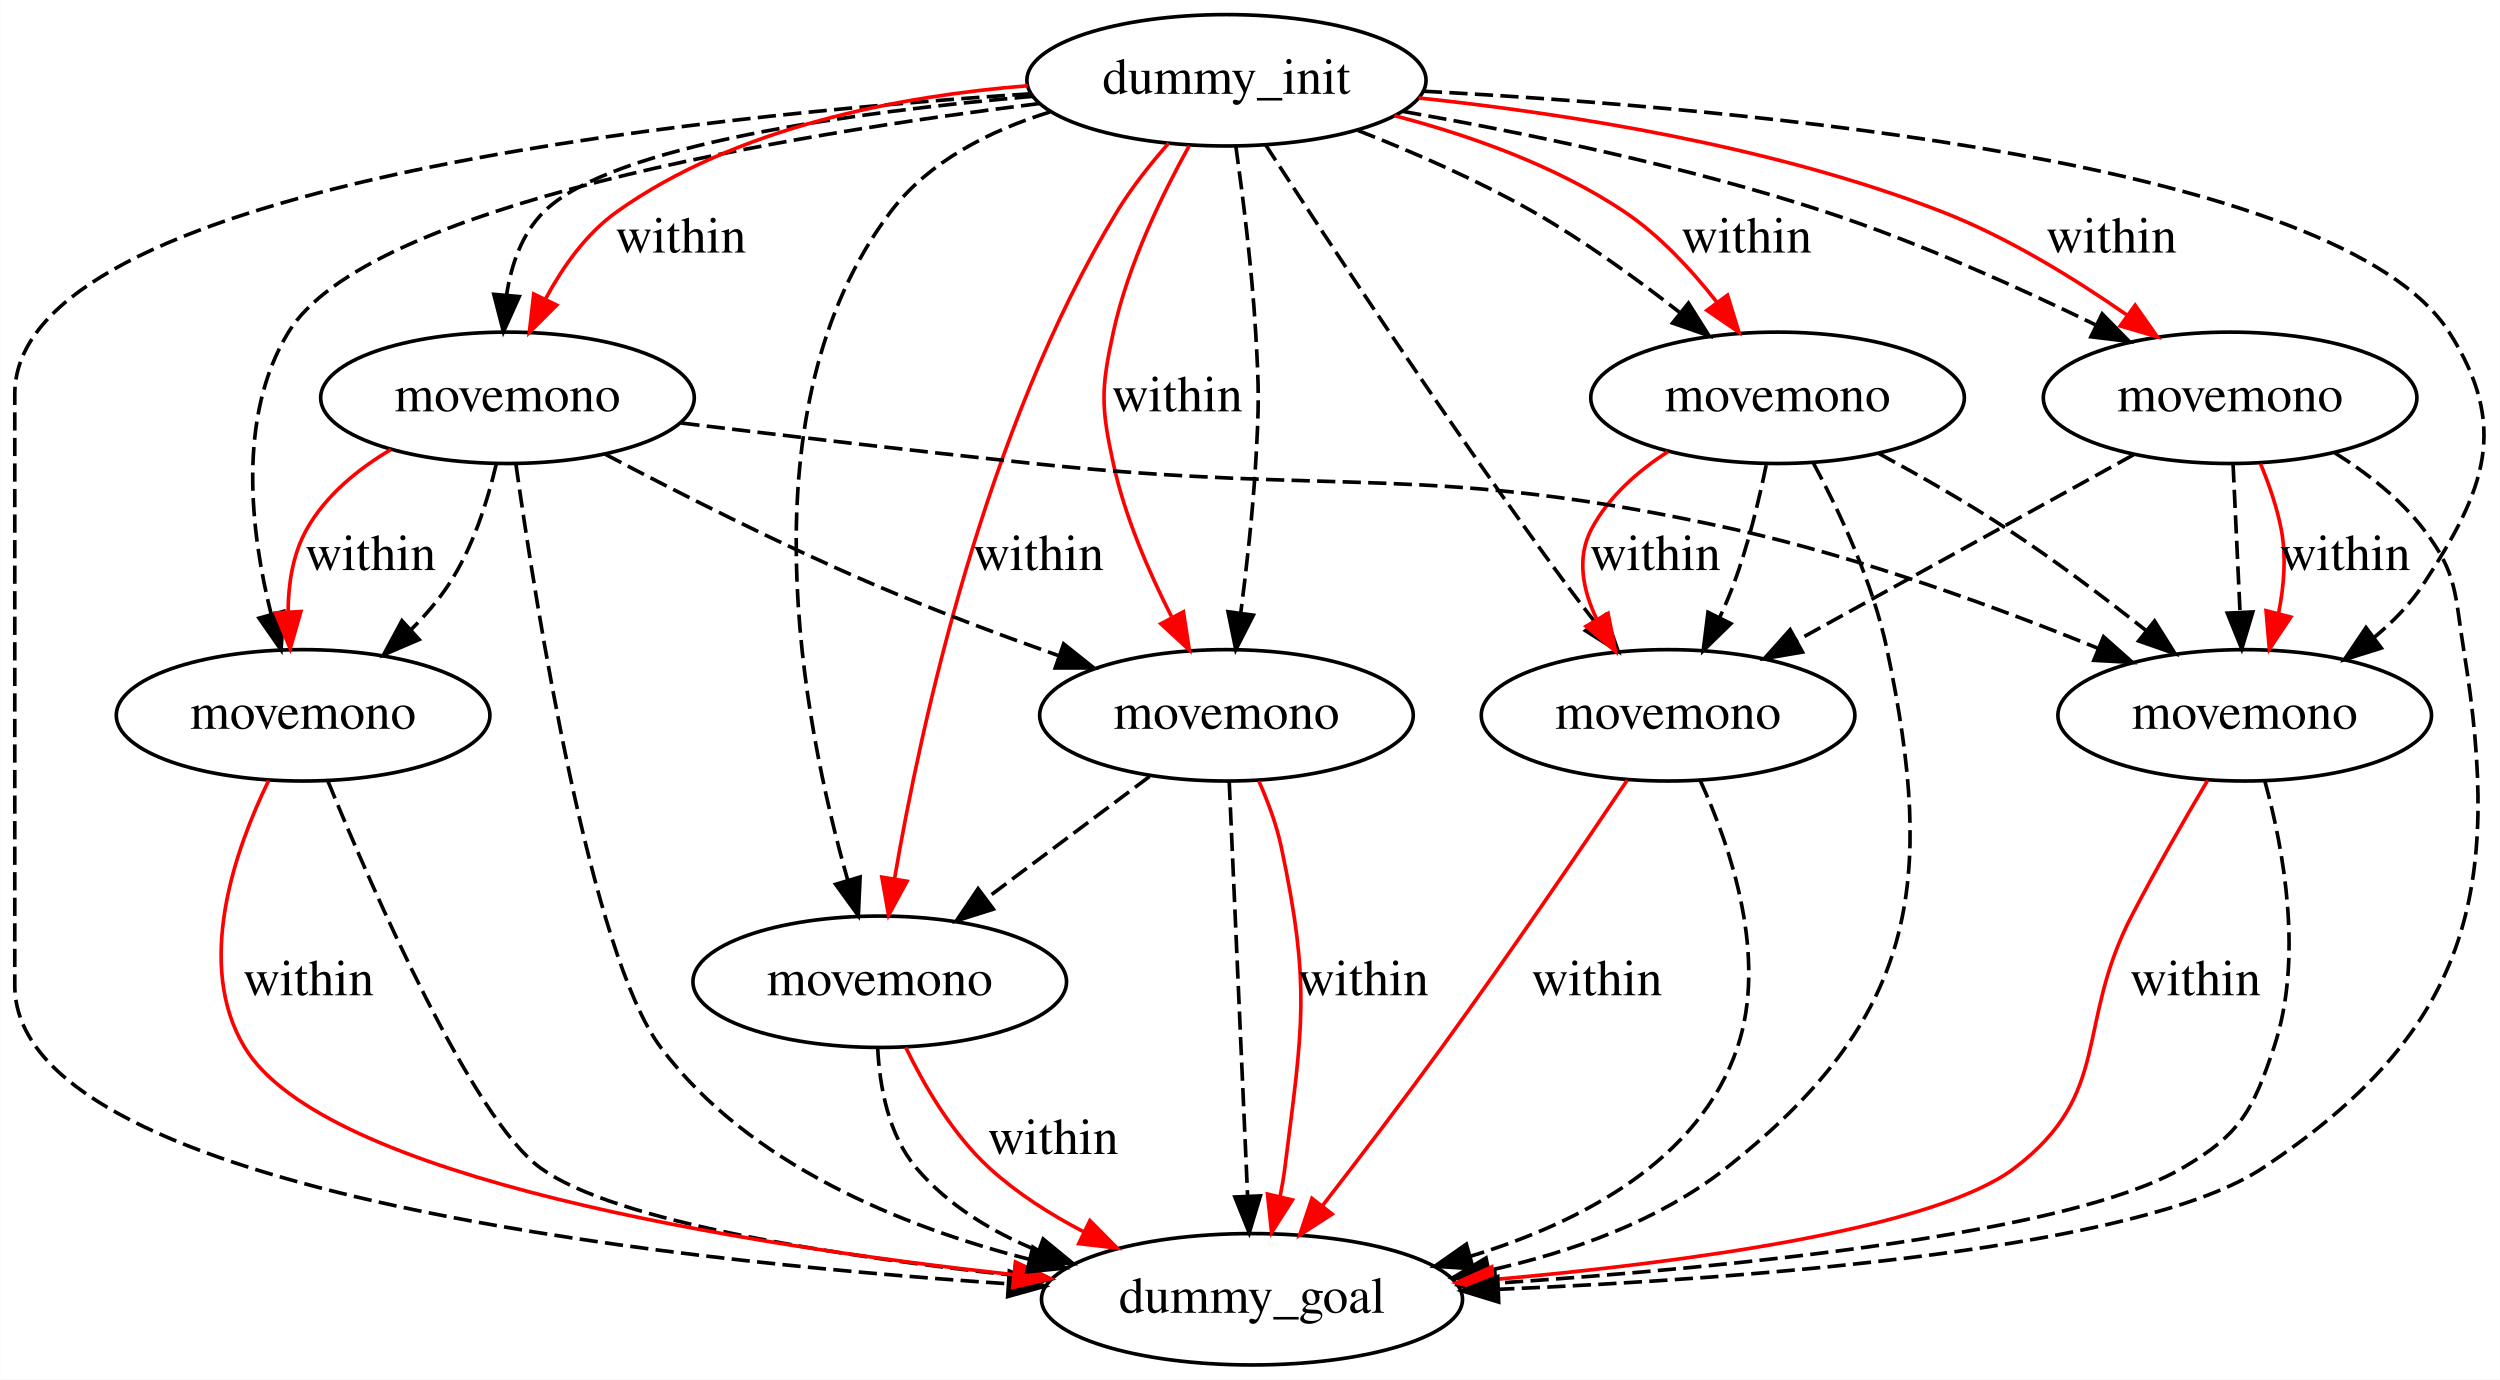
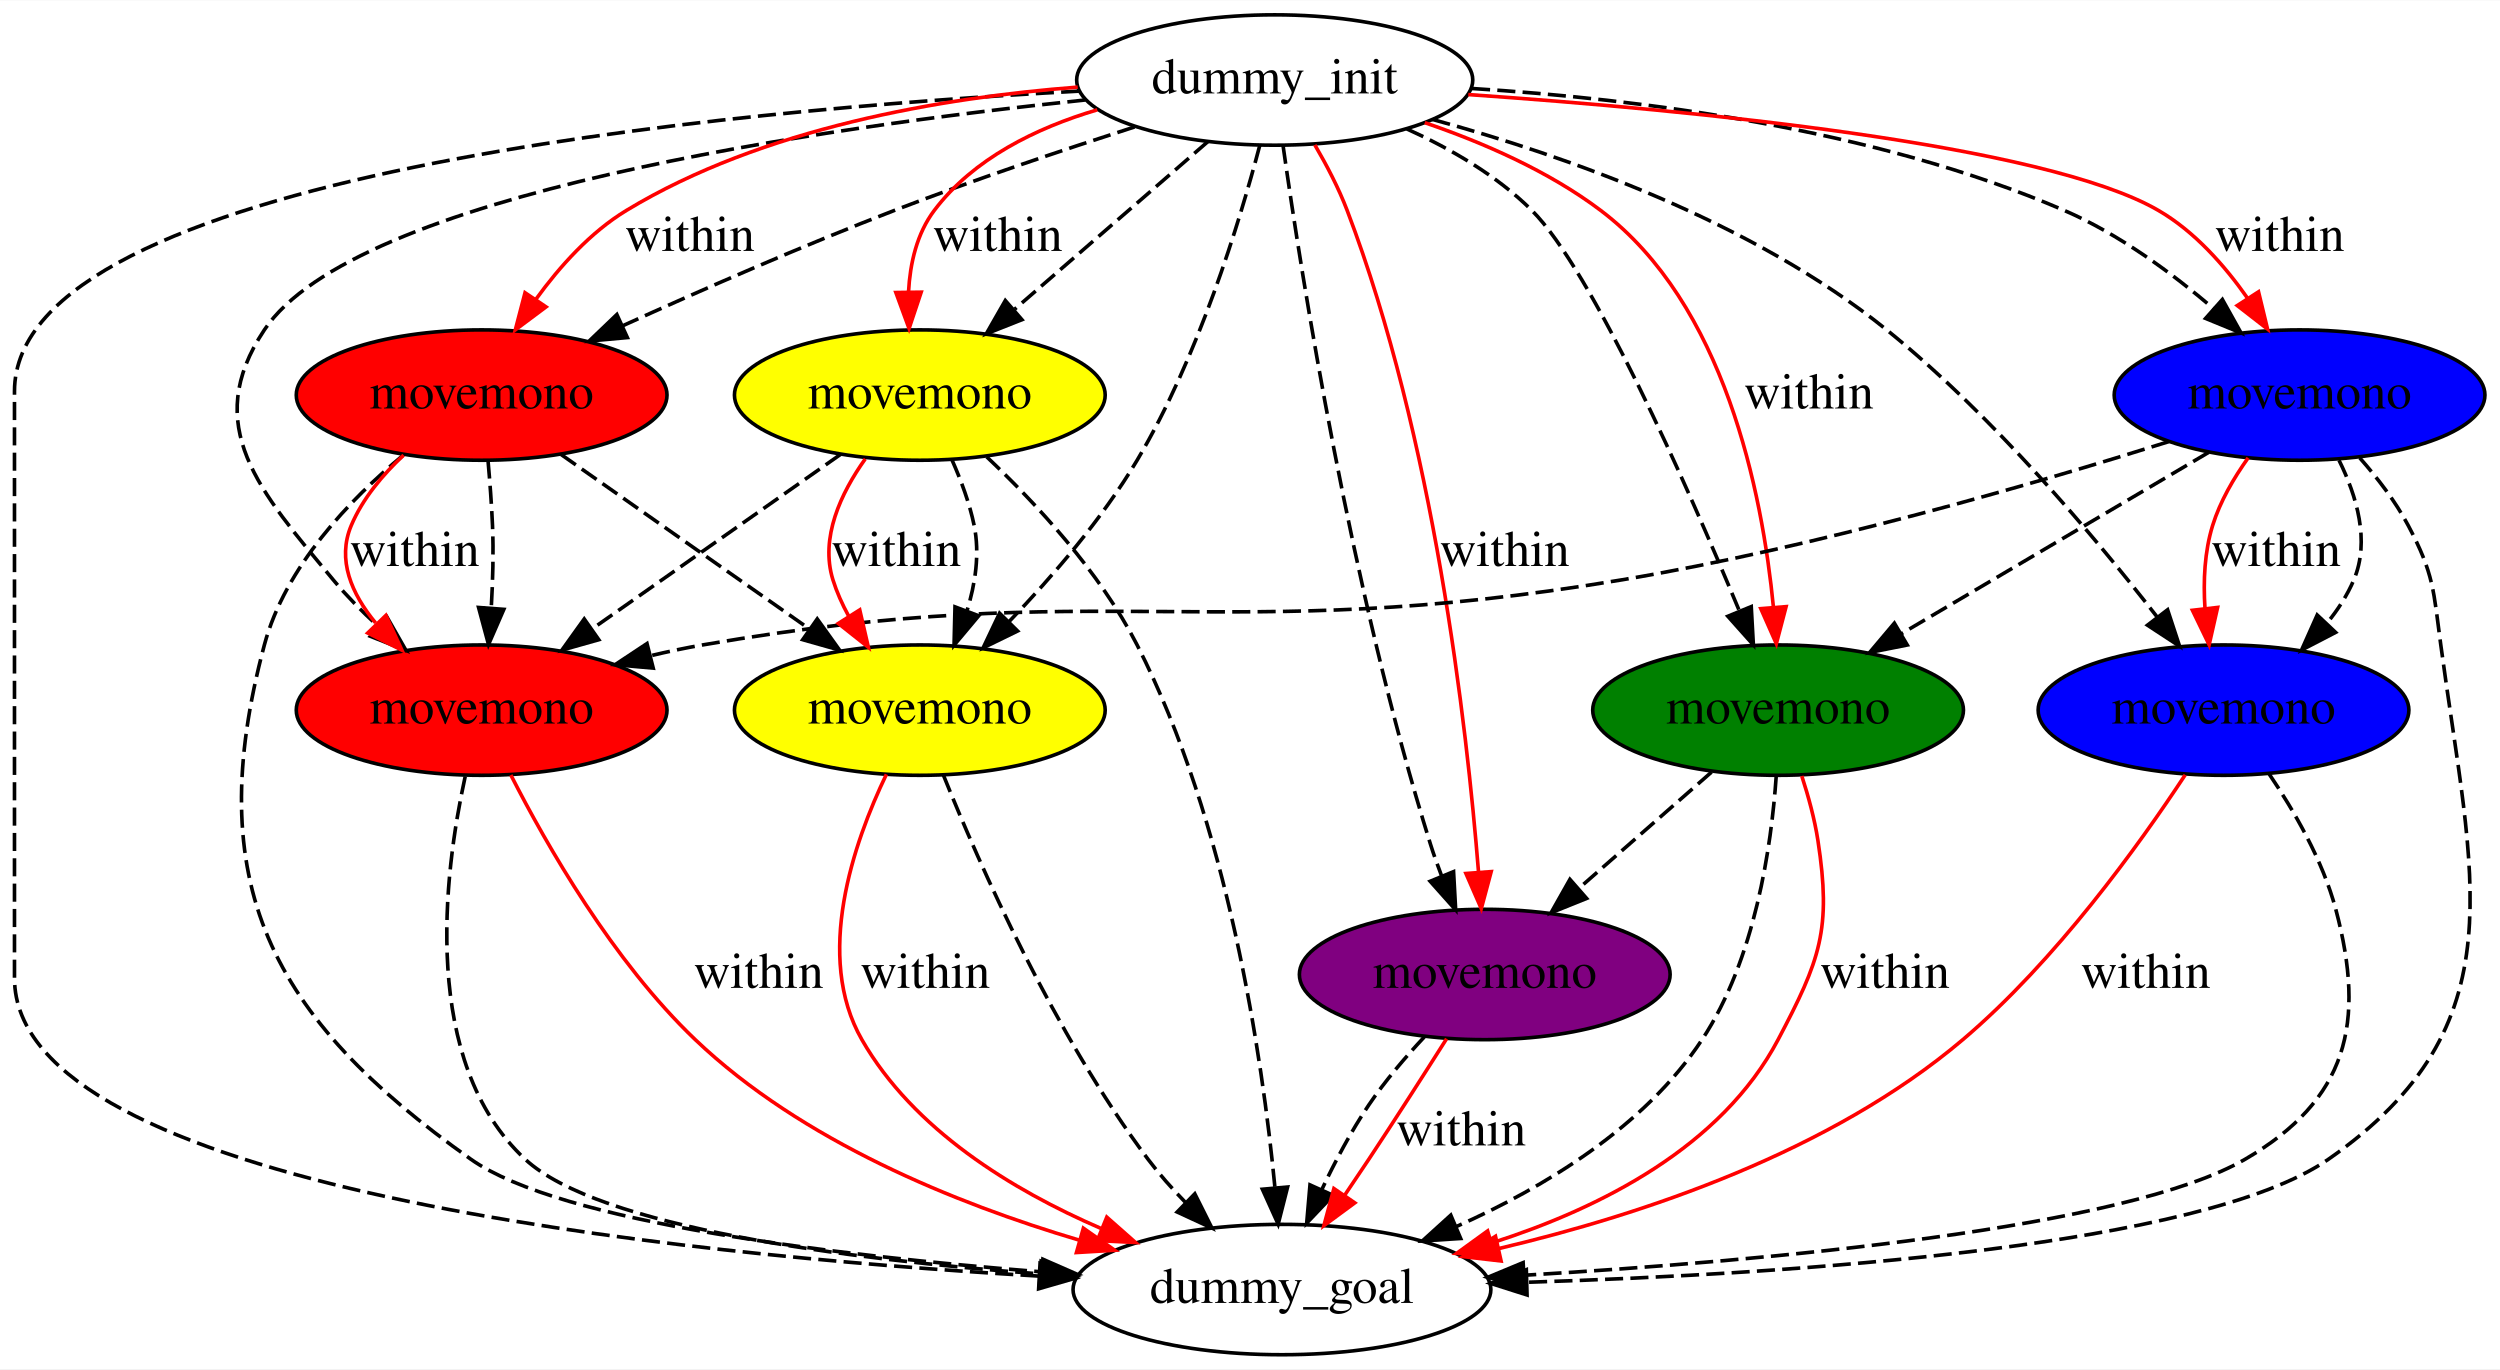
- <svg xmlns="http://www.w3.org/2000/svg" width="685pt" height="378pt" viewBox="0.00 0.00 684.90 378.00">
+ <svg xmlns="http://www.w3.org/2000/svg" width="690pt" height="378pt" viewBox="0.00 0.00 690.35 378.00">
  <g id="graph0" class="graph" transform="scale(1 1) rotate(0) translate(4 374)">
-     <polygon fill="white" stroke="transparent" points="-4,4 -4,-374 680.9,-374 680.9,4 -4,4" />
+     <polygon fill="white" stroke="transparent" points="-4,4 -4,-374 686.35,-374 686.35,4 -4,4" />
    <g id="node1" class="node">
-       <ellipse fill="none" stroke="black" cx="332" cy="-352" rx="54.69" ry="18" />
-       <text text-anchor="middle" x="332" y="-348.3" font-family="Times,serif" font-size="14.00">dummy_init</text>
+       <ellipse fill="white" stroke="black" cx="348" cy="-352" rx="54.69" ry="18" />
+       <text text-anchor="middle" x="348" y="-348.3" font-family="Times,serif" font-size="14.00">dummy_init</text>
    </g>
    <g id="node2" class="node">
-       <ellipse fill="none" stroke="black" cx="339" cy="-18" rx="57.69" ry="18" />
-       <text text-anchor="middle" x="339" y="-14.3" font-family="Times,serif" font-size="14.00">dummy_goal</text>
+       <ellipse fill="white" stroke="black" cx="350" cy="-18" rx="57.69" ry="18" />
+       <text text-anchor="middle" x="350" y="-14.3" font-family="Times,serif" font-size="14.00">dummy_goal</text>
+     </g>
+     <g id="edge5" class="edge">
+       <path fill="none" stroke="black" stroke-dasharray="5,2" d="M294.01,-348.93C196.26,-343.71 0,-325.78 0,-266 0,-266 0,-266 0,-104 0,-46.42 181.15,-27.69 282.81,-21.72" />
+       <polygon fill="black" stroke="black" points="283.2,-25.2 292.99,-21.15 282.81,-18.21 283.2,-25.2" />
+     </g>
+     <g id="node3" class="node">
+       <ellipse fill="yellow" stroke="black" cx="250" cy="-178" rx="51.19" ry="18" />
+       <text text-anchor="middle" x="250" y="-174.3" font-family="Times,serif" font-size="14.00">movemono</text>
+     </g>
+     <g id="edge16" class="edge">
+       <path fill="none" stroke="black" stroke-dasharray="5,2" d="M343.87,-333.93C338.25,-312.6 326.9,-275.42 310,-247 300.33,-230.75 286.54,-214.79 274.61,-202.41" />
+       <polygon fill="black" stroke="black" points="277,-199.85 267.48,-195.2 272.02,-204.77 277,-199.85" />
+     </g>
+     <g id="node4" class="node">
+       <ellipse fill="purple" stroke="black" cx="406" cy="-105" rx="51.19" ry="18" />
+       <text text-anchor="middle" x="406" y="-101.3" font-family="Times,serif" font-size="14.00">movemono</text>
+     </g>
+     <g id="edge22" class="edge">
+       <path fill="none" stroke="black" stroke-dasharray="5,2" d="M350.31,-333.83C355.44,-297.61 369.09,-210.96 391,-141 391.89,-138.16 392.93,-135.24 394.04,-132.35" />
+       <polygon fill="black" stroke="black" points="397.39,-133.41 397.97,-122.83 390.92,-130.74 397.39,-133.41" />
+     </g>
+     <g id="edge35" class="edge">
+       <path fill="none" stroke="red" d="M359.08,-334.08C362.34,-328.5 365.66,-322.15 368,-316 391.92,-253.23 401.02,-174.04 404.29,-133.17" />
+       <polygon fill="red" stroke="red" points="407.78,-133.41 405.04,-123.17 400.8,-132.89 407.78,-133.41" />
+       <text text-anchor="middle" x="411.5" y="-217.8" font-family="Times,serif" font-size="14.00">within</text>
+     </g>
+     <g id="node5" class="node">
+       <ellipse fill="green" stroke="black" cx="487" cy="-178" rx="51.19" ry="18" />
+       <text text-anchor="middle" x="487" y="-174.3" font-family="Times,serif" font-size="14.00">movemono</text>
+     </g>
+     <g id="edge19" class="edge">
+       <path fill="none" stroke="black" stroke-dasharray="5,2" d="M384.49,-338.49C396.57,-333.02 409.37,-325.61 419,-316 435.6,-299.45 461.65,-240.55 476.22,-205.6" />
+       <polygon fill="black" stroke="black" points="479.59,-206.59 480.18,-196.01 473.12,-203.92 479.59,-206.59" />
+     </g>
+     <g id="edge37" class="edge">
+       <path fill="none" stroke="red" d="M389.43,-340.22C405.61,-334.7 423.68,-326.81 438,-316 472.23,-290.16 482.61,-238.32 485.72,-206.35" />
+       <polygon fill="red" stroke="red" points="489.21,-206.58 486.52,-196.33 482.23,-206.02 489.21,-206.58" />
+       <text text-anchor="middle" x="495.5" y="-261.3" font-family="Times,serif" font-size="14.00">within</text>
+     </g>
+     <g id="node6" class="node">
+       <ellipse fill="red" stroke="black" cx="129" cy="-178" rx="51.19" ry="18" />
+       <text text-anchor="middle" x="129" y="-174.3" font-family="Times,serif" font-size="14.00">movemono</text>
+     </g>
+     <g id="edge12" class="edge">
+       <path fill="none" stroke="black" stroke-dasharray="5,2" d="M295.71,-346.49C222.06,-338.84 93.91,-320.4 69,-283 51.37,-256.53 67.67,-238.47 88,-214 91.66,-209.59 95.92,-205.29 100.28,-201.29" />
+       <polygon fill="black" stroke="black" points="102.87,-203.68 108.12,-194.48 98.28,-198.39 102.87,-203.68" />
+     </g>
+     <g id="node7" class="node">
+       <ellipse fill="red" stroke="black" cx="129" cy="-265" rx="51.19" ry="18" />
+       <text text-anchor="middle" x="129" y="-261.3" font-family="Times,serif" font-size="14.00">movemono</text>
+     </g>
+     <g id="edge14" class="edge">
+       <path fill="none" stroke="black" stroke-dasharray="5,2" d="M309.3,-339.04C289.34,-332.63 264.7,-324.35 243,-316 217.7,-306.26 189.82,-294.06 167.97,-284.15" />
+       <polygon fill="black" stroke="black" points="169.24,-280.88 158.69,-279.92 166.34,-287.25 169.24,-280.88" />
+     </g>
+     <g id="edge28" class="edge">
+       <path fill="none" stroke="red" d="M293.6,-350.04C256.18,-347.16 206.65,-338.8 169,-316 159.06,-309.98 150.56,-300.53 143.99,-291.46" />
+       <polygon fill="red" stroke="red" points="146.79,-289.35 138.3,-283.01 140.98,-293.26 146.79,-289.35" />
+       <text text-anchor="middle" x="186.5" y="-304.8" font-family="Times,serif" font-size="14.00">within</text>
+     </g>
+     <g id="node8" class="node">
+       <ellipse fill="blue" stroke="black" cx="610" cy="-178" rx="51.19" ry="18" />
+       <text text-anchor="middle" x="610" y="-174.3" font-family="Times,serif" font-size="14.00">movemono</text>
+     </g>
+     <g id="edge21" class="edge">
+       <path fill="none" stroke="black" stroke-dasharray="5,2" d="M391.58,-341.11C428.07,-331.15 479.97,-312.9 517,-283 546.24,-259.39 574.21,-226.19 591.69,-203.7" />
+       <polygon fill="black" stroke="black" points="594.56,-205.72 597.87,-195.65 589,-201.46 594.56,-205.72" />
+     </g>
+     <g id="node9" class="node">
+       <ellipse fill="blue" stroke="black" cx="631" cy="-265" rx="51.19" ry="18" />
+       <text text-anchor="middle" x="631" y="-261.3" font-family="Times,serif" font-size="14.00">movemono</text>
+     </g>
+     <g id="edge10" class="edge">
+       <path fill="none" stroke="black" stroke-dasharray="5,2" d="M402.48,-349.66C447.88,-346.83 513.39,-338.71 566,-316 581.08,-309.49 595.77,-298.69 607.36,-288.79" />
+       <polygon fill="black" stroke="black" points="609.69,-291.4 614.85,-282.15 605.05,-286.17 609.69,-291.4" />
+     </g>
+     <g id="edge26" class="edge">
+       <path fill="none" stroke="red" d="M401.45,-347.98C463.26,-343.69 560.53,-334.25 592,-316 601.96,-310.23 610.29,-300.82 616.66,-291.72" />
+       <polygon fill="red" stroke="red" points="619.67,-293.52 622.16,-283.22 613.79,-289.72 619.67,-293.52" />
+       <text text-anchor="middle" x="625.5" y="-304.8" font-family="Times,serif" font-size="14.00">within</text>
+     </g>
+     <g id="node10" class="node">
+       <ellipse fill="yellow" stroke="black" cx="250" cy="-265" rx="51.19" ry="18" />
+       <text text-anchor="middle" x="250" y="-261.3" font-family="Times,serif" font-size="14.00">movemono</text>
+     </g>
+     <g id="edge1" class="edge">
+       <path fill="none" stroke="black" stroke-dasharray="5,2" d="M329.57,-335.01C314.51,-321.95 293.04,-303.33 276.2,-288.72" />
+       <polygon fill="black" stroke="black" points="278.2,-285.82 268.35,-281.92 273.61,-291.11 278.2,-285.82" />
+     </g>
+     <g id="edge33" class="edge">
+       <path fill="none" stroke="red" d="M298.99,-343.77C282.14,-338.77 264.81,-330.31 254,-316 249.18,-309.62 247.3,-301.39 246.88,-293.46" />
+       <polygon fill="red" stroke="red" points="250.38,-293.42 247.03,-283.37 243.38,-293.32 250.38,-293.42" />
+       <text text-anchor="middle" x="271.5" y="-304.8" font-family="Times,serif" font-size="14.00">within</text>
+     </g>
+     <g id="edge8" class="edge">
+       <path fill="none" stroke="black" stroke-dasharray="5,2" d="M256.51,-160.05C266.47,-135.33 287.1,-88.56 313,-54 316.1,-49.86 319.72,-45.79 323.45,-41.96" />
+       <polygon fill="black" stroke="black" points="325.93,-44.44 330.67,-34.97 321.06,-39.41 325.93,-44.44" />
+     </g>
+     <g id="edge38" class="edge">
+       <path fill="none" stroke="red" d="M240.77,-160.27C231.65,-141.29 220.82,-110 234,-87 248.24,-62.14 275.48,-45.49 299.99,-34.89" />
+       <polygon fill="red" stroke="red" points="301.63,-38 309.57,-30.99 298.99,-31.52 301.63,-38" />
+       <text text-anchor="middle" x="251.5" y="-101.3" font-family="Times,serif" font-size="14.00">within</text>
+     </g>
+     <g id="edge25" class="edge">
+       <path fill="none" stroke="black" stroke-dasharray="5,2" d="M389.31,-87.75C384.03,-82.11 378.42,-75.55 374,-69 369.1,-61.74 364.65,-53.32 360.95,-45.49" />
+       <polygon fill="black" stroke="black" points="364.12,-44.02 356.83,-36.34 357.74,-46.9 364.12,-44.02" />
+     </g>
+     <g id="edge32" class="edge">
+       <path fill="none" stroke="red" d="M395.46,-87.25C389.29,-77.5 381.29,-65 374,-54 371.88,-50.8 369.63,-47.46 367.39,-44.16" />
+       <polygon fill="red" stroke="red" points="370.12,-41.94 361.58,-35.66 364.34,-45.89 370.12,-41.94" />
+       <text text-anchor="middle" x="399.5" y="-57.8" font-family="Times,serif" font-size="14.00">within</text>
+     </g>
+     <g id="edge3" class="edge">
+       <path fill="none" stroke="black" stroke-dasharray="5,2" d="M486.48,-159.69C485.15,-140.47 480.68,-109.23 466,-87 450.1,-62.92 422.52,-46.25 398.23,-35.43" />
+       <polygon fill="black" stroke="black" points="399.35,-32.1 388.77,-31.43 396.62,-38.55 399.35,-32.1" />
+     </g>
+     <g id="edge30" class="edge">
+       <path fill="none" stroke="red" d="M493.55,-159.8C495.37,-154.21 497.09,-147.92 498,-142 501.78,-117.36 498.63,-109.05 487,-87 471.41,-57.46 438.07,-40.53 408.18,-30.95" />
+       <polygon fill="red" stroke="red" points="408.79,-27.48 398.21,-27.98 406.79,-34.19 408.79,-27.48" />
+       <text text-anchor="middle" x="516.5" y="-101.3" font-family="Times,serif" font-size="14.00">within</text>
+     </g>
+     <g id="edge23" class="edge">
+       <path fill="none" stroke="black" stroke-dasharray="5,2" d="M468.62,-160.89C457.75,-151.36 443.8,-139.14 431.83,-128.65" />
+       <polygon fill="black" stroke="black" points="434.13,-126.01 424.31,-122.05 429.52,-131.27 434.13,-126.01" />
+     </g>
+     <g id="edge6" class="edge">
+       <path fill="none" stroke="black" stroke-dasharray="5,2" d="M124.46,-159.67C118.54,-132.67 112.1,-80.89 141,-54 161.27,-35.13 229.98,-26.35 283.15,-22.32" />
+       <polygon fill="black" stroke="black" points="283.49,-25.8 293.21,-21.6 282.99,-18.82 283.49,-25.8" />
+     </g>
+     <g id="edge34" class="edge">
+       <path fill="none" stroke="red" d="M137.07,-160.08C146.97,-140.65 165.28,-108.66 188,-87 217.34,-59.03 259.87,-41.78 293.99,-31.65" />
+       <polygon fill="red" stroke="red" points="295.16,-34.95 303.83,-28.85 293.25,-28.22 295.16,-34.95" />
+       <text text-anchor="middle" x="205.5" y="-101.3" font-family="Times,serif" font-size="14.00">within</text>
+     </g>
+     <g id="edge7" class="edge">
+       <path fill="none" stroke="black" stroke-dasharray="5,2" d="M107.34,-248.4C92.6,-236.16 74.77,-217.6 69,-196 51.44,-130.3 70.5,-93.3 126,-54 150.77,-36.46 227.01,-27.35 283.7,-22.88" />
+       <polygon fill="black" stroke="black" points="283.98,-26.37 293.68,-22.12 283.45,-19.39 283.98,-26.37" />
+     </g>
+     <g id="edge15" class="edge">
+       <path fill="none" stroke="black" stroke-dasharray="5,2" d="M150.91,-248.61C170.07,-235.15 198.08,-215.48 219.43,-200.47" />
+       <polygon fill="black" stroke="black" points="221.67,-203.18 227.84,-194.57 217.65,-197.45 221.67,-203.18" />
+     </g>
+     <g id="edge13" class="edge">
+       <path fill="none" stroke="black" stroke-dasharray="5,2" d="M130.76,-246.93C131.27,-241.23 131.75,-234.85 132,-229 132.31,-221.64 132.09,-213.69 131.66,-206.33" />
+       <polygon fill="black" stroke="black" points="135.13,-205.83 130.9,-196.12 128.15,-206.35 135.13,-205.83" />
+     </g>
+     <g id="edge27" class="edge">
+       <path fill="none" stroke="red" d="M107.45,-248.41C101.65,-242.99 96.12,-236.39 93,-229 89,-219.54 93.07,-210.14 99.71,-202.09" />
+       <polygon fill="red" stroke="red" points="102.57,-204.17 107,-194.54 97.54,-199.3 102.57,-204.17" />
+       <text text-anchor="middle" x="110.5" y="-217.8" font-family="Times,serif" font-size="14.00">within</text>
+     </g>
+     <g id="edge24" class="edge">
+       <path fill="none" stroke="black" stroke-dasharray="5,2" d="M622.51,-160.5C629.44,-150.29 637.38,-136.58 641,-123 649.4,-91.48 644.2,-70.39 616,-54 583.2,-34.93 484.45,-25.96 416.95,-21.95" />
+       <polygon fill="black" stroke="black" points="417,-18.45 406.82,-21.38 416.6,-25.44 417,-18.45" />
+     </g>
+     <g id="edge36" class="edge">
+       <path fill="none" stroke="red" d="M599.42,-160.11C586.64,-140.7 563.65,-108.73 538,-87 501.51,-56.07 449.82,-38.74 409.87,-29.32" />
+       <polygon fill="red" stroke="red" points="410.51,-25.88 399.99,-27.1 408.97,-32.71 410.51,-25.88" />
+       <text text-anchor="middle" x="588.5" y="-101.3" font-family="Times,serif" font-size="14.00">within</text>
+     </g>
+     <g id="edge9" class="edge">
+       <path fill="none" stroke="black" stroke-dasharray="5,2" d="M647.6,-247.68C652.5,-242.13 657.48,-235.65 661,-229 668.12,-215.57 667.98,-211.07 670,-196 678.57,-131.97 692.03,-90.89 639,-54 604.33,-29.88 491.74,-22.34 417.76,-20.01" />
+       <polygon fill="black" stroke="black" points="417.68,-16.5 407.59,-19.71 417.48,-23.5 417.68,-16.5" />
+     </g>
+     <g id="edge17" class="edge">
+       <path fill="none" stroke="black" stroke-dasharray="5,2" d="M605.92,-249.19C582.42,-235.32 547.11,-214.48 521.07,-199.11" />
+       <polygon fill="black" stroke="black" points="522.67,-195.99 512.28,-193.92 519.11,-202.02 522.67,-195.99" />
    </g>
    <g id="edge11" class="edge">
-       <path fill="none" stroke="black" stroke-dasharray="5,2" d="M278.29,-348.31C184.33,-342.12 0,-322.75 0,-266 0,-266 0,-266 0,-104 0,-48.47 173.27,-28.9 272.06,-22.25" />
-       <polygon fill="black" stroke="black" points="272.51,-25.73 282.26,-21.59 272.05,-18.74 272.51,-25.73" />
-     </g>
-     <g id="node3" class="node">
-       <ellipse fill="none" stroke="black" cx="79" cy="-178" rx="51.19" ry="18" />
-       <text text-anchor="middle" x="79" y="-174.3" font-family="Times,serif" font-size="14.00">movemono</text>
-     </g>
-     <g id="edge1" class="edge">
-       <path fill="none" stroke="black" stroke-dasharray="5,2" d="M280.66,-345.62C212.02,-337.15 96.47,-317.95 75,-283 60.8,-259.87 64.64,-228.08 70.24,-205.75" />
-       <polygon fill="black" stroke="black" points="73.66,-206.5 72.97,-195.93 66.92,-204.63 73.66,-206.5" />
-     </g>
-     <g id="node4" class="node">
-       <ellipse fill="none" stroke="black" cx="237" cy="-105" rx="51.19" ry="18" />
-       <text text-anchor="middle" x="237" y="-101.3" font-family="Times,serif" font-size="14.00">movemono</text>
+       <path fill="none" stroke="black" stroke-dasharray="5,2" d="M594.9,-252.15C557.57,-240.41 497.36,-222.94 444,-214 332.38,-195.3 301.52,-215.29 190,-196 185.3,-195.19 180.45,-194.16 175.63,-193.02" />
+       <polygon fill="black" stroke="black" points="176.38,-189.6 165.83,-190.54 174.66,-196.39 176.38,-189.6" />
    </g>
    <g id="edge20" class="edge">
-       <path fill="none" stroke="black" stroke-dasharray="5,2" d="M283.62,-343.31C267.29,-338.26 250.54,-329.88 240,-316 199.15,-262.21 215.85,-176.32 228.2,-132.94" />
-       <polygon fill="black" stroke="black" points="231.62,-133.7 231.13,-123.12 224.91,-131.7 231.62,-133.7" />
-     </g>
-     <g id="edge26" class="edge">
-       <path fill="none" stroke="red" d="M316.16,-334.77C311.2,-329.13 305.99,-322.57 302,-316 265.84,-256.43 248.19,-174.99 241.05,-133.2" />
-       <polygon fill="red" stroke="red" points="244.48,-132.53 239.42,-123.22 237.58,-133.66 244.48,-132.53" />
-       <text text-anchor="middle" x="280.5" y="-217.8" font-family="Times,serif" font-size="14.00">within</text>
-     </g>
-     <g id="node5" class="node">
-       <ellipse fill="none" stroke="black" cx="453" cy="-178" rx="51.19" ry="18" />
-       <text text-anchor="middle" x="453" y="-174.3" font-family="Times,serif" font-size="14.00">movemono</text>
-     </g>
-     <g id="edge14" class="edge">
-       <path fill="none" stroke="black" stroke-dasharray="5,2" d="M342.76,-334.26C359.67,-308.15 393.77,-256.34 425,-214 427.55,-210.55 430.29,-206.96 433.04,-203.45" />
-       <polygon fill="black" stroke="black" points="435.86,-205.53 439.34,-195.53 430.38,-201.18 435.86,-205.53" />
-     </g>
-     <g id="node6" class="node">
-       <ellipse fill="none" stroke="black" cx="483" cy="-265" rx="51.19" ry="18" />
-       <text text-anchor="middle" x="483" y="-261.3" font-family="Times,serif" font-size="14.00">movemono</text>
+       <path fill="none" stroke="black" stroke-dasharray="5,2" d="M641.89,-247.01C646.76,-237.19 650.51,-224.69 646,-214 644.2,-209.73 641.59,-205.72 638.59,-202.05" />
+       <polygon fill="black" stroke="black" points="640.96,-199.47 631.55,-194.59 635.87,-204.27 640.96,-199.47" />
+     </g>
+     <g id="edge31" class="edge">
+       <path fill="none" stroke="red" d="M616.79,-247.64C612.83,-242.09 609.05,-235.62 607,-229 604.76,-221.77 604.39,-213.68 604.88,-206.15" />
+       <polygon fill="red" stroke="red" points="608.37,-206.36 606.03,-196.03 601.42,-205.57 608.37,-206.36" />
+       <text text-anchor="middle" x="624.5" y="-217.8" font-family="Times,serif" font-size="14.00">within</text>
    </g>
    <g id="edge18" class="edge">
-       <path fill="none" stroke="black" stroke-dasharray="5,2" d="M368.07,-338.23C383.27,-332.28 400.9,-324.6 416,-316 429.9,-308.08 444.26,-297.71 456.09,-288.46" />
-       <polygon fill="black" stroke="black" points="458.59,-290.95 464.23,-281.99 454.22,-285.48 458.59,-290.95" />
-     </g>
-     <g id="edge34" class="edge">
-       <path fill="none" stroke="red" d="M378.04,-342.3C398.52,-336.95 422.19,-328.63 441,-316 450.7,-309.49 459.4,-300.11 466.33,-291.24" />
-       <polygon fill="red" stroke="red" points="469.29,-293.12 472.4,-282.99 463.65,-288.97 469.29,-293.12" />
-       <text text-anchor="middle" x="474.5" y="-304.8" font-family="Times,serif" font-size="14.00">within</text>
-     </g>
-     <g id="node7" class="node">
-       <ellipse fill="none" stroke="black" cx="332" cy="-178" rx="51.19" ry="18" />
-       <text text-anchor="middle" x="332" y="-174.3" font-family="Times,serif" font-size="14.00">movemono</text>
+       <path fill="none" stroke="black" stroke-dasharray="5,2" d="M268.48,-247.93C281.99,-235.18 299.68,-216.19 310,-196 335.08,-146.94 344.56,-82.29 348.05,-46.26" />
+       <polygon fill="black" stroke="black" points="351.56,-46.32 348.95,-36.05 344.59,-45.7 351.56,-46.32" />
+     </g>
+     <g id="edge4" class="edge">
+       <path fill="none" stroke="black" stroke-dasharray="5,2" d="M258.92,-247C261.4,-241.42 263.75,-235.09 265,-229 266.6,-221.22 265.34,-212.91 263,-205.34" />
+       <polygon fill="black" stroke="black" points="266.26,-204.05 259.45,-195.93 259.71,-206.52 266.26,-204.05" />
+     </g>
+     <g id="edge29" class="edge">
+       <path fill="none" stroke="red" d="M234.94,-247.38C228.17,-237.88 222.41,-225.59 226,-214 227.06,-210.59 228.57,-207.22 230.34,-203.99" />
+       <polygon fill="red" stroke="red" points="233.41,-205.68 235.79,-195.36 227.49,-201.94 233.41,-205.68" />
+       <text text-anchor="middle" x="243.5" y="-217.8" font-family="Times,serif" font-size="14.00">within</text>
    </g>
    <g id="edge2" class="edge">
-       <path fill="none" stroke="black" stroke-dasharray="5,2" d="M334.56,-334C336.49,-320.28 338.98,-300.44 340,-283 340.94,-267.03 340.94,-262.97 340,-247 339.21,-233.51 337.54,-218.59 335.93,-206.17" />
-       <polygon fill="black" stroke="black" points="339.37,-205.44 334.56,-196 332.43,-206.38 339.37,-205.44" />
-     </g>
-     <g id="edge29" class="edge">
-       <path fill="none" stroke="red" d="M321.82,-334.1C314.41,-320.76 304.99,-301.38 301,-283 297.6,-267.36 297.6,-262.64 301,-247 304.15,-232.49 310.68,-217.37 316.93,-205.08" />
-       <polygon fill="red" stroke="red" points="320.21,-206.37 321.82,-195.9 314.03,-203.08 320.21,-206.37" />
-       <text text-anchor="middle" x="318.5" y="-261.3" font-family="Times,serif" font-size="14.00">within</text>
-     </g>
-     <g id="node8" class="node">
-       <ellipse fill="none" stroke="black" cx="611" cy="-178" rx="51.19" ry="18" />
-       <text text-anchor="middle" x="611" y="-174.3" font-family="Times,serif" font-size="14.00">movemono</text>
-     </g>
-     <g id="edge22" class="edge">
-       <path fill="none" stroke="black" stroke-dasharray="5,2" d="M386.08,-349C473.04,-344.42 637.24,-329.65 667,-283 683.58,-257.01 676.89,-239.79 660,-214 656.43,-208.55 651.69,-203.68 646.57,-199.42" />
-       <polygon fill="black" stroke="black" points="648.42,-196.44 638.31,-193.26 644.23,-202.05 648.42,-196.44" />
-     </g>
-     <g id="node9" class="node">
-       <ellipse fill="none" stroke="black" cx="607" cy="-265" rx="51.19" ry="18" />
-       <text text-anchor="middle" x="607" y="-261.3" font-family="Times,serif" font-size="14.00">movemono</text>
-     </g>
-     <g id="edge10" class="edge">
-       <path fill="none" stroke="black" stroke-dasharray="5,2" d="M380.44,-343.46C413.47,-337.64 457.96,-328.47 496,-316 521.54,-307.63 549.1,-295.23 570.37,-284.88" />
-       <polygon fill="black" stroke="black" points="571.95,-288 579.37,-280.44 568.86,-281.72 571.95,-288" />
-     </g>
-     <g id="edge31" class="edge">
-       <path fill="none" stroke="red" d="M384.66,-347.16C425,-342.9 481.44,-334.08 528,-316 545.92,-309.04 564.16,-297.82 578.6,-287.77" />
-       <polygon fill="red" stroke="red" points="580.97,-290.38 587.06,-281.71 576.89,-284.69 580.97,-290.38" />
-       <text text-anchor="middle" x="574.5" y="-304.8" font-family="Times,serif" font-size="14.00">within</text>
-     </g>
-     <g id="node10" class="node">
-       <ellipse fill="none" stroke="black" cx="135" cy="-265" rx="51.19" ry="18" />
-       <text text-anchor="middle" x="135" y="-261.3" font-family="Times,serif" font-size="14.00">movemono</text>
-     </g>
-     <g id="edge19" class="edge">
-       <path fill="none" stroke="black" stroke-dasharray="5,2" d="M278.93,-347.6C230.45,-343.37 163.56,-334.34 145,-316 138.98,-310.05 136.06,-301.57 134.77,-293.28" />
-       <polygon fill="black" stroke="black" points="138.23,-292.74 133.89,-283.08 131.26,-293.35 138.23,-292.74" />
-     </g>
-     <g id="edge36" class="edge">
-       <path fill="none" stroke="red" d="M277.57,-350.51C242.57,-347.71 197.7,-339.27 165,-316 156.64,-310.05 150.2,-300.98 145.47,-292.18" />
-       <polygon fill="red" stroke="red" points="148.49,-290.4 140.99,-282.91 142.19,-293.44 148.49,-290.4" />
-       <text text-anchor="middle" x="182.5" y="-304.8" font-family="Times,serif" font-size="14.00">within</text>
-     </g>
-     <g id="edge25" class="edge">
-       <path fill="none" stroke="black" stroke-dasharray="5,2" d="M85.84,-159.87C98.36,-129.38 125.38,-67.61 144,-54 164.35,-39.13 225.32,-29.81 273.73,-24.57" />
-       <polygon fill="black" stroke="black" points="274.27,-28.03 283.85,-23.51 273.54,-21.07 274.27,-28.03" />
-     </g>
-     <g id="edge30" class="edge">
-       <path fill="none" stroke="red" d="M69.57,-160.15C60.27,-141.07 49.28,-109.68 63,-87 84.69,-51.16 198.98,-32.95 273.53,-24.75" />
-       <polygon fill="red" stroke="red" points="274.2,-28.2 283.77,-23.66 273.45,-21.24 274.2,-28.2" />
-       <text text-anchor="middle" x="80.5" y="-101.3" font-family="Times,serif" font-size="14.00">within</text>
-     </g>
-     <g id="edge8" class="edge">
-       <path fill="none" stroke="black" stroke-dasharray="5,2" d="M236.43,-86.93C236.96,-76.33 239.34,-63.05 247,-54 255.71,-43.71 267.79,-36.44 280.33,-31.3" />
-       <polygon fill="black" stroke="black" points="281.78,-34.5 289.97,-27.77 279.37,-27.92 281.78,-34.5" />
-     </g>
-     <g id="edge37" class="edge">
-       <path fill="none" stroke="red" d="M244.13,-87C249.25,-76.43 257,-63.16 267,-54 274.53,-47.1 283.68,-41.28 292.88,-36.48" />
-       <polygon fill="red" stroke="red" points="294.59,-39.55 302.05,-32.03 291.53,-33.25 294.59,-39.55" />
-       <text text-anchor="middle" x="284.5" y="-57.8" font-family="Times,serif" font-size="14.00">within</text>
-     </g>
-     <g id="edge17" class="edge">
-       <path fill="none" stroke="black" stroke-dasharray="5,2" d="M461.83,-160.1C470.2,-141.78 480.34,-111.83 472,-87 461.57,-55.95 429.04,-38.98 398.77,-29.76" />
-       <polygon fill="black" stroke="black" points="399.63,-26.37 389.05,-27.03 397.73,-33.11 399.63,-26.37" />
-     </g>
-     <g id="edge33" class="edge">
-       <path fill="none" stroke="red" d="M441.82,-160.24C429.59,-142.03 409.28,-112.18 391,-87 380.4,-72.4 368.16,-56.35 358.22,-43.52" />
-       <polygon fill="red" stroke="red" points="360.96,-41.34 352.06,-35.59 355.43,-45.64 360.96,-41.34" />
-       <text text-anchor="middle" x="433.5" y="-101.3" font-family="Times,serif" font-size="14.00">within</text>
-     </g>
-     <g id="edge13" class="edge">
-       <path fill="none" stroke="black" stroke-dasharray="5,2" d="M492.85,-247.06C500.03,-233.69 509.14,-214.31 513,-196 526.63,-131.35 520.9,-94.89 469,-54 450.45,-39.39 426.29,-30.85 403.84,-25.88" />
-       <polygon fill="black" stroke="black" points="404.5,-22.45 394,-23.9 403.12,-29.31 404.5,-22.45" />
-     </g>
-     <g id="edge12" class="edge">
-       <path fill="none" stroke="black" stroke-dasharray="5,2" d="M479.89,-246.57C477.88,-236.82 474.91,-224.55 471,-214 469.86,-210.93 468.51,-207.77 467.08,-204.68" />
-       <polygon fill="black" stroke="black" points="470.21,-203.12 462.63,-195.72 463.94,-206.23 470.21,-203.12" />
-     </g>
-     <g id="edge32" class="edge">
-       <path fill="none" stroke="red" d="M452.96,-250.25C444.66,-244.87 436.65,-237.84 432,-229 427.86,-221.13 429.63,-212.26 433.52,-204.2" />
-       <polygon fill="red" stroke="red" points="436.56,-205.94 438.6,-195.54 430.52,-202.39 436.56,-205.94" />
-       <text text-anchor="middle" x="449.5" y="-217.8" font-family="Times,serif" font-size="14.00">within</text>
-     </g>
-     <g id="edge21" class="edge">
-       <path fill="none" stroke="black" stroke-dasharray="5,2" d="M510.81,-249.7C521.97,-243.67 534.81,-236.35 546,-229 558.93,-220.51 572.59,-210.22 584.03,-201.19" />
-       <polygon fill="black" stroke="black" points="586.3,-203.85 591.93,-194.88 581.93,-198.38 586.3,-203.85" />
-     </g>
-     <g id="edge23" class="edge">
-       <path fill="none" stroke="black" stroke-dasharray="5,2" d="M332.76,-159.79C333.97,-132.48 336.34,-78.99 337.79,-46.38" />
-       <polygon fill="black" stroke="black" points="341.29,-46.33 338.24,-36.19 334.3,-46.02 341.29,-46.33" />
-     </g>
-     <g id="edge27" class="edge">
-       <path fill="none" stroke="red" d="M340.87,-159.99C343.34,-154.41 345.71,-148.08 347,-142 355.13,-103.74 352.91,-92.8 348,-54 347.68,-51.44 347.22,-48.8 346.69,-46.17" />
-       <polygon fill="red" stroke="red" points="350.06,-45.21 344.36,-36.28 343.25,-46.82 350.06,-45.21" />
-       <text text-anchor="middle" x="369.5" y="-101.3" font-family="Times,serif" font-size="14.00">within</text>
-     </g>
-     <g id="edge7" class="edge">
-       <path fill="none" stroke="black" stroke-dasharray="5,2" d="M310.92,-161.24C297.76,-151.41 280.63,-138.61 266.18,-127.8" />
-       <polygon fill="black" stroke="black" points="268.13,-124.9 258.02,-121.71 263.94,-130.5 268.13,-124.9" />
-     </g>
-     <g id="edge4" class="edge">
-       <path fill="none" stroke="black" stroke-dasharray="5,2" d="M616.53,-159.93C621.61,-141.46 627.19,-111.39 619,-87 613.14,-69.56 609.88,-63.29 594,-54 563.02,-35.87 470.5,-26.71 405.87,-22.4" />
-       <polygon fill="black" stroke="black" points="405.96,-18.9 395.76,-21.75 405.51,-25.89 405.96,-18.9" />
-     </g>
-     <g id="edge28" class="edge">
-       <path fill="none" stroke="red" d="M600.84,-160.18C594.6,-149.63 586.56,-135.67 580,-123 564.46,-92.98 574.89,-74.49 548,-54 526.02,-37.25 457.86,-28.1 405.29,-23.41" />
-       <polygon fill="red" stroke="red" points="405.26,-19.89 395,-22.53 404.67,-26.87 405.26,-19.89" />
-       <text text-anchor="middle" x="597.5" y="-101.3" font-family="Times,serif" font-size="14.00">within</text>
-     </g>
-     <g id="edge15" class="edge">
-       <path fill="none" stroke="black" stroke-dasharray="5,2" d="M635.68,-249.92C644.49,-244.42 653.56,-237.4 660,-229 669.41,-216.73 668.52,-211.26 671,-196 681.84,-129.19 672.35,-91.49 616,-54 582.73,-31.86 477.4,-23.72 406.64,-20.73" />
-       <polygon fill="black" stroke="black" points="406.59,-17.23 396.46,-20.33 406.32,-24.22 406.59,-17.23" />
-     </g>
-     <g id="edge16" class="edge">
-       <path fill="none" stroke="black" stroke-dasharray="5,2" d="M580.53,-249.39C555.11,-235.36 516.53,-214.07 488.47,-198.58" />
-       <polygon fill="black" stroke="black" points="489.83,-195.33 479.39,-193.56 486.45,-201.46 489.83,-195.33" />
-     </g>
-     <g id="edge3" class="edge">
-       <path fill="none" stroke="black" stroke-dasharray="5,2" d="M607.81,-246.8C608.36,-235.16 609.09,-219.55 609.72,-206.24" />
-       <polygon fill="black" stroke="black" points="613.22,-206.33 610.19,-196.18 606.23,-206 613.22,-206.33" />
-     </g>
-     <g id="edge38" class="edge">
-       <path fill="none" stroke="red" d="M615.33,-246.95C617.64,-241.36 619.84,-235.04 621,-229 622.45,-221.47 621.77,-213.31 620.24,-205.81" />
-       <polygon fill="red" stroke="red" points="623.63,-204.92 617.75,-196.11 616.85,-206.67 623.63,-204.92" />
-       <text text-anchor="middle" x="638.5" y="-217.8" font-family="Times,serif" font-size="14.00">within</text>
-     </g>
-     <g id="edge9" class="edge">
-       <path fill="none" stroke="black" stroke-dasharray="5,2" d="M137.31,-246.81C142.85,-207.5 157.91,-112.46 177,-87 201,-54.99 242.93,-37.93 278.12,-28.9" />
-       <polygon fill="black" stroke="black" points="278.95,-32.3 287.85,-26.56 277.31,-25.5 278.95,-32.3" />
-     </g>
-     <g id="edge6" class="edge">
-       <path fill="none" stroke="black" stroke-dasharray="5,2" d="M131.91,-246.78C129.53,-236.64 125.5,-223.91 119,-214 116.1,-209.58 112.49,-205.39 108.65,-201.54" />
-       <polygon fill="black" stroke="black" points="110.8,-198.77 101.06,-194.6 106.08,-203.93 110.8,-198.77" />
-     </g>
-     <g id="edge35" class="edge">
-       <path fill="none" stroke="red" d="M103.06,-250.83C94.01,-245.46 85.21,-238.27 80,-229 76.2,-222.24 74.93,-214.1 74.89,-206.38" />
-       <polygon fill="red" stroke="red" points="78.39,-206.45 75.47,-196.26 71.4,-206.05 78.39,-206.45" />
-       <text text-anchor="middle" x="97.5" y="-217.8" font-family="Times,serif" font-size="14.00">within</text>
-     </g>
-     <g id="edge5" class="edge">
-       <path fill="none" stroke="black" stroke-dasharray="5,2" d="M161.76,-249.55C181.67,-239.06 209.67,-224.86 235,-214 251.35,-206.99 269.63,-200.15 285.86,-194.4" />
-       <polygon fill="black" stroke="black" points="287.39,-197.58 295.68,-190.97 285.08,-190.97 287.39,-197.58" />
-     </g>
-     <g id="edge24" class="edge">
-       <path fill="none" stroke="black" stroke-dasharray="5,2" d="M182.64,-258.08C210.68,-254.68 246.83,-250.41 279,-247 364.23,-237.98 387.33,-247.56 471,-229 505.6,-221.33 543.36,-207.5 570.93,-196.33" />
-       <polygon fill="black" stroke="black" points="572.32,-199.54 580.24,-192.5 569.66,-193.07 572.32,-199.54" />
+       <path fill="none" stroke="black" stroke-dasharray="5,2" d="M228.09,-248.61C208.93,-235.15 180.92,-215.48 159.57,-200.47" />
+       <polygon fill="black" stroke="black" points="161.35,-197.45 151.16,-194.57 157.33,-203.18 161.35,-197.45" />
    </g>
  </g>
</svg>
